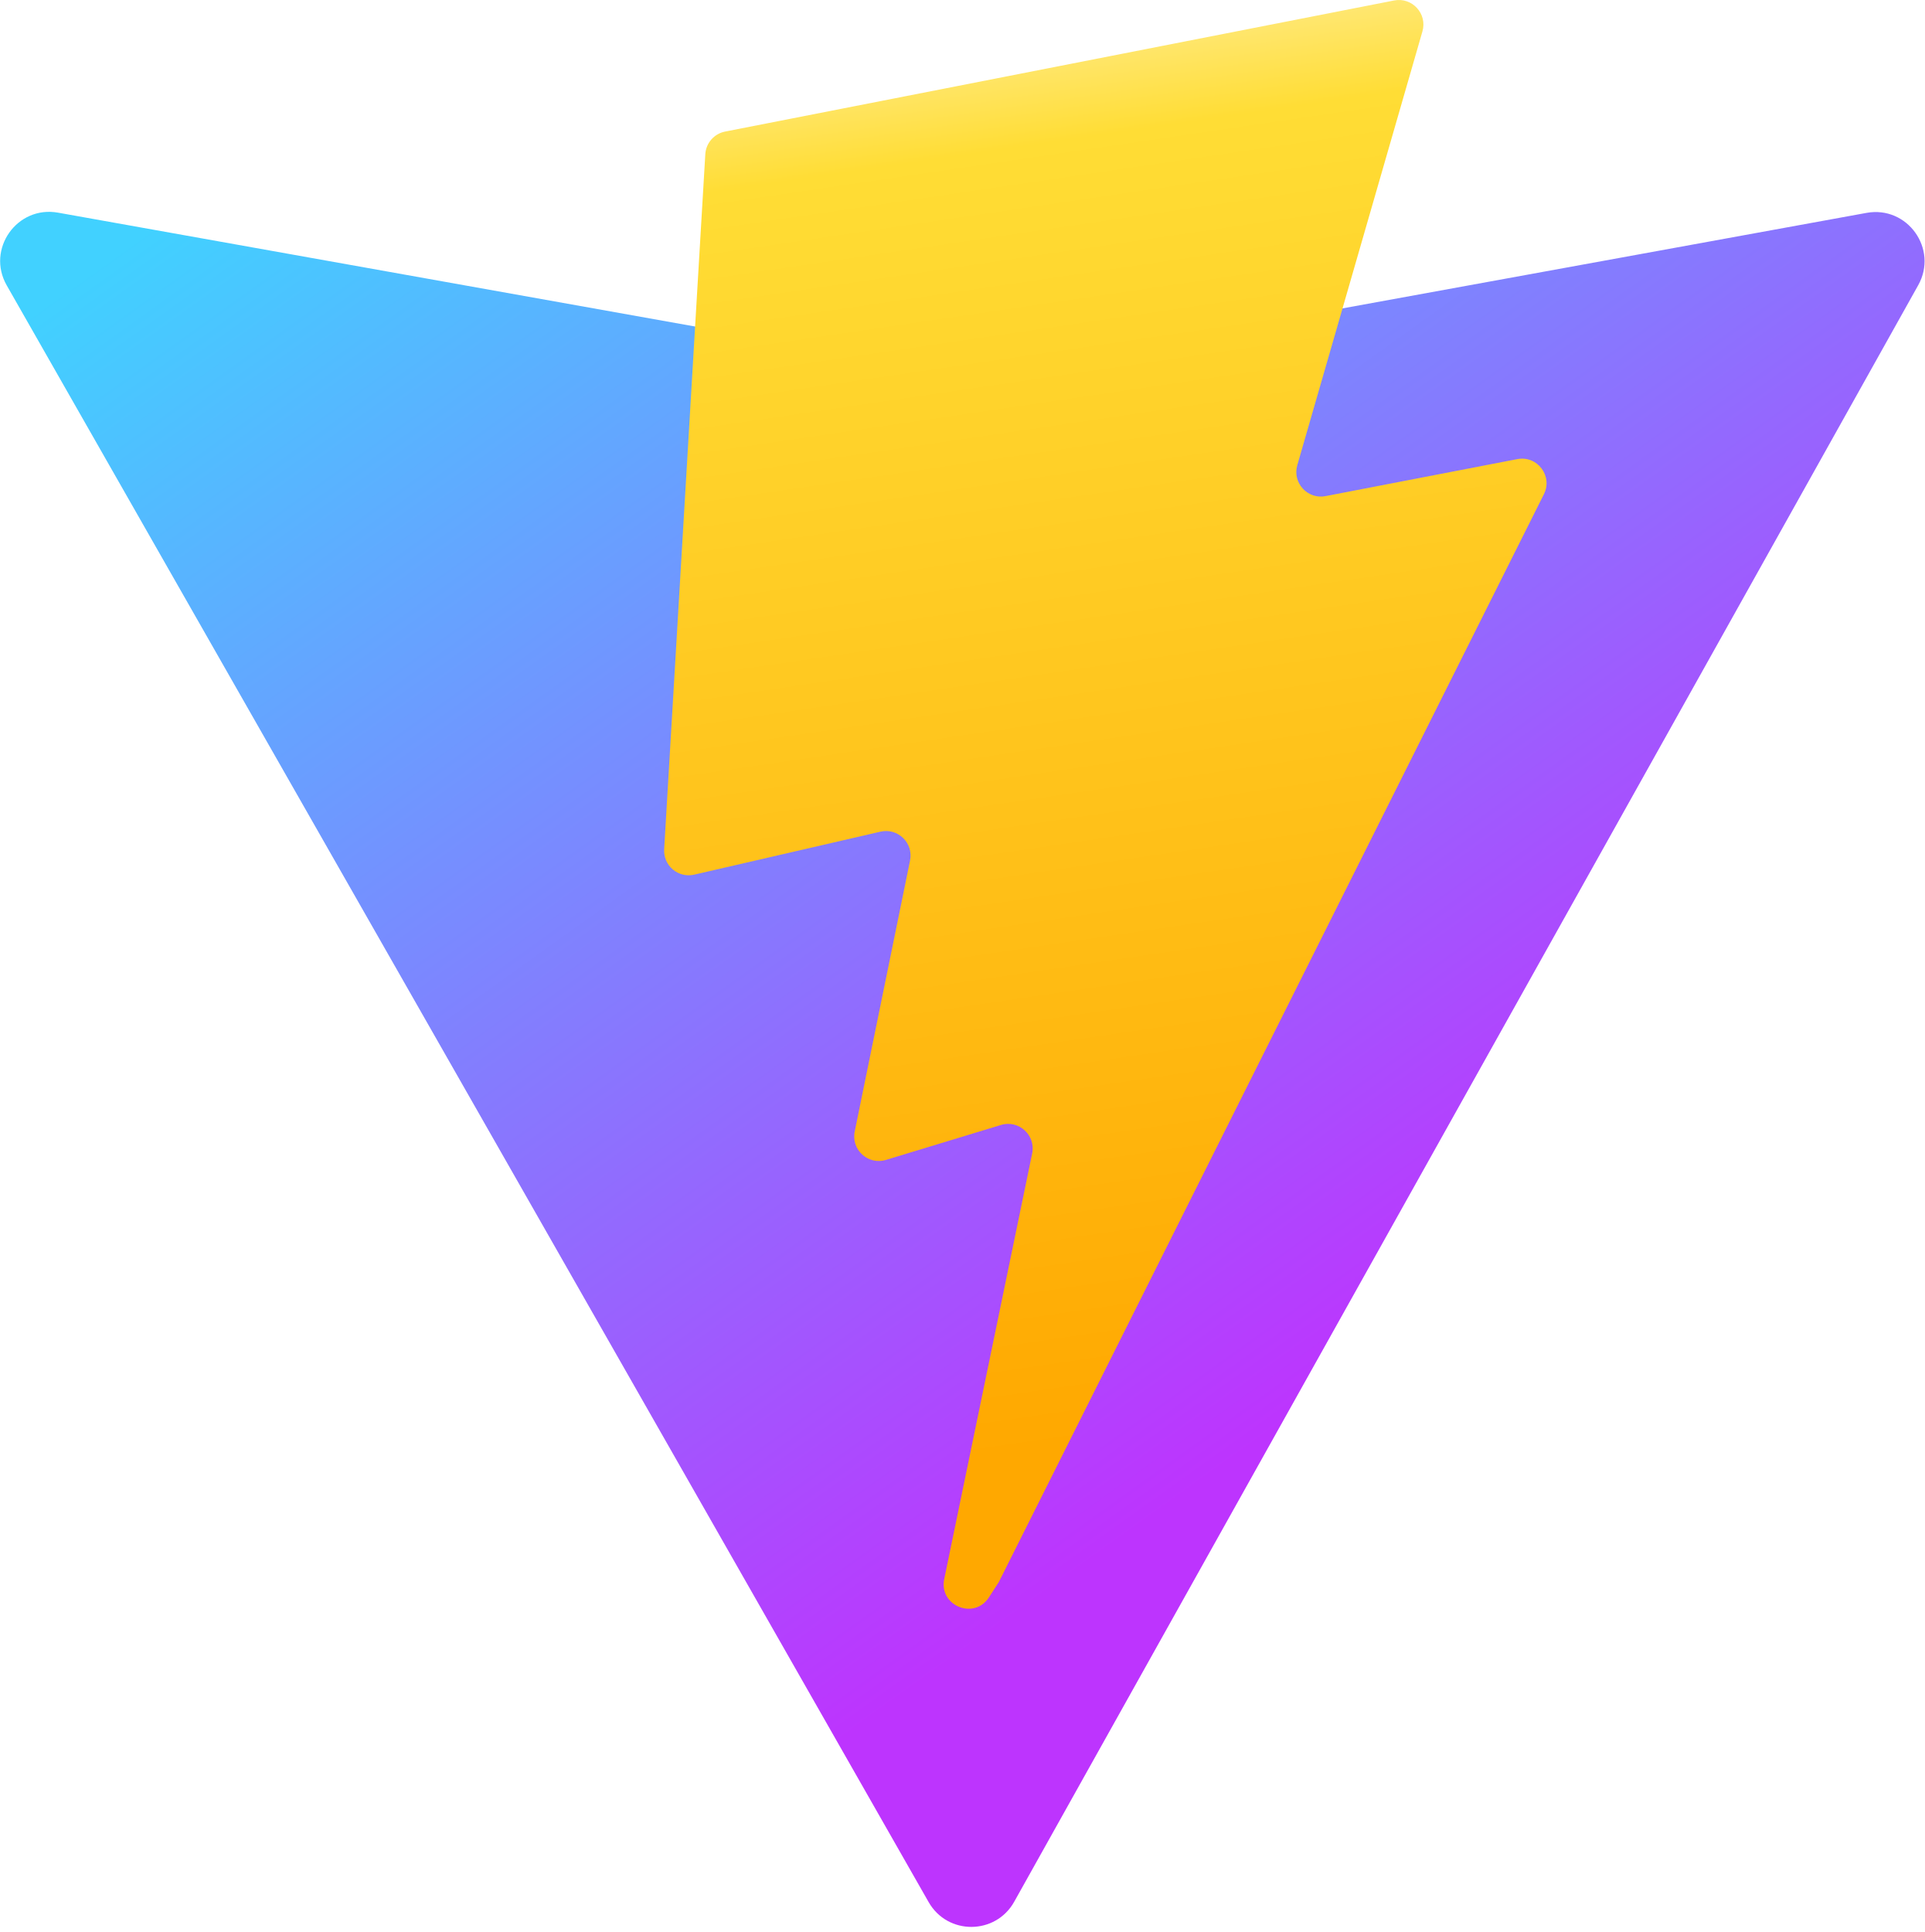
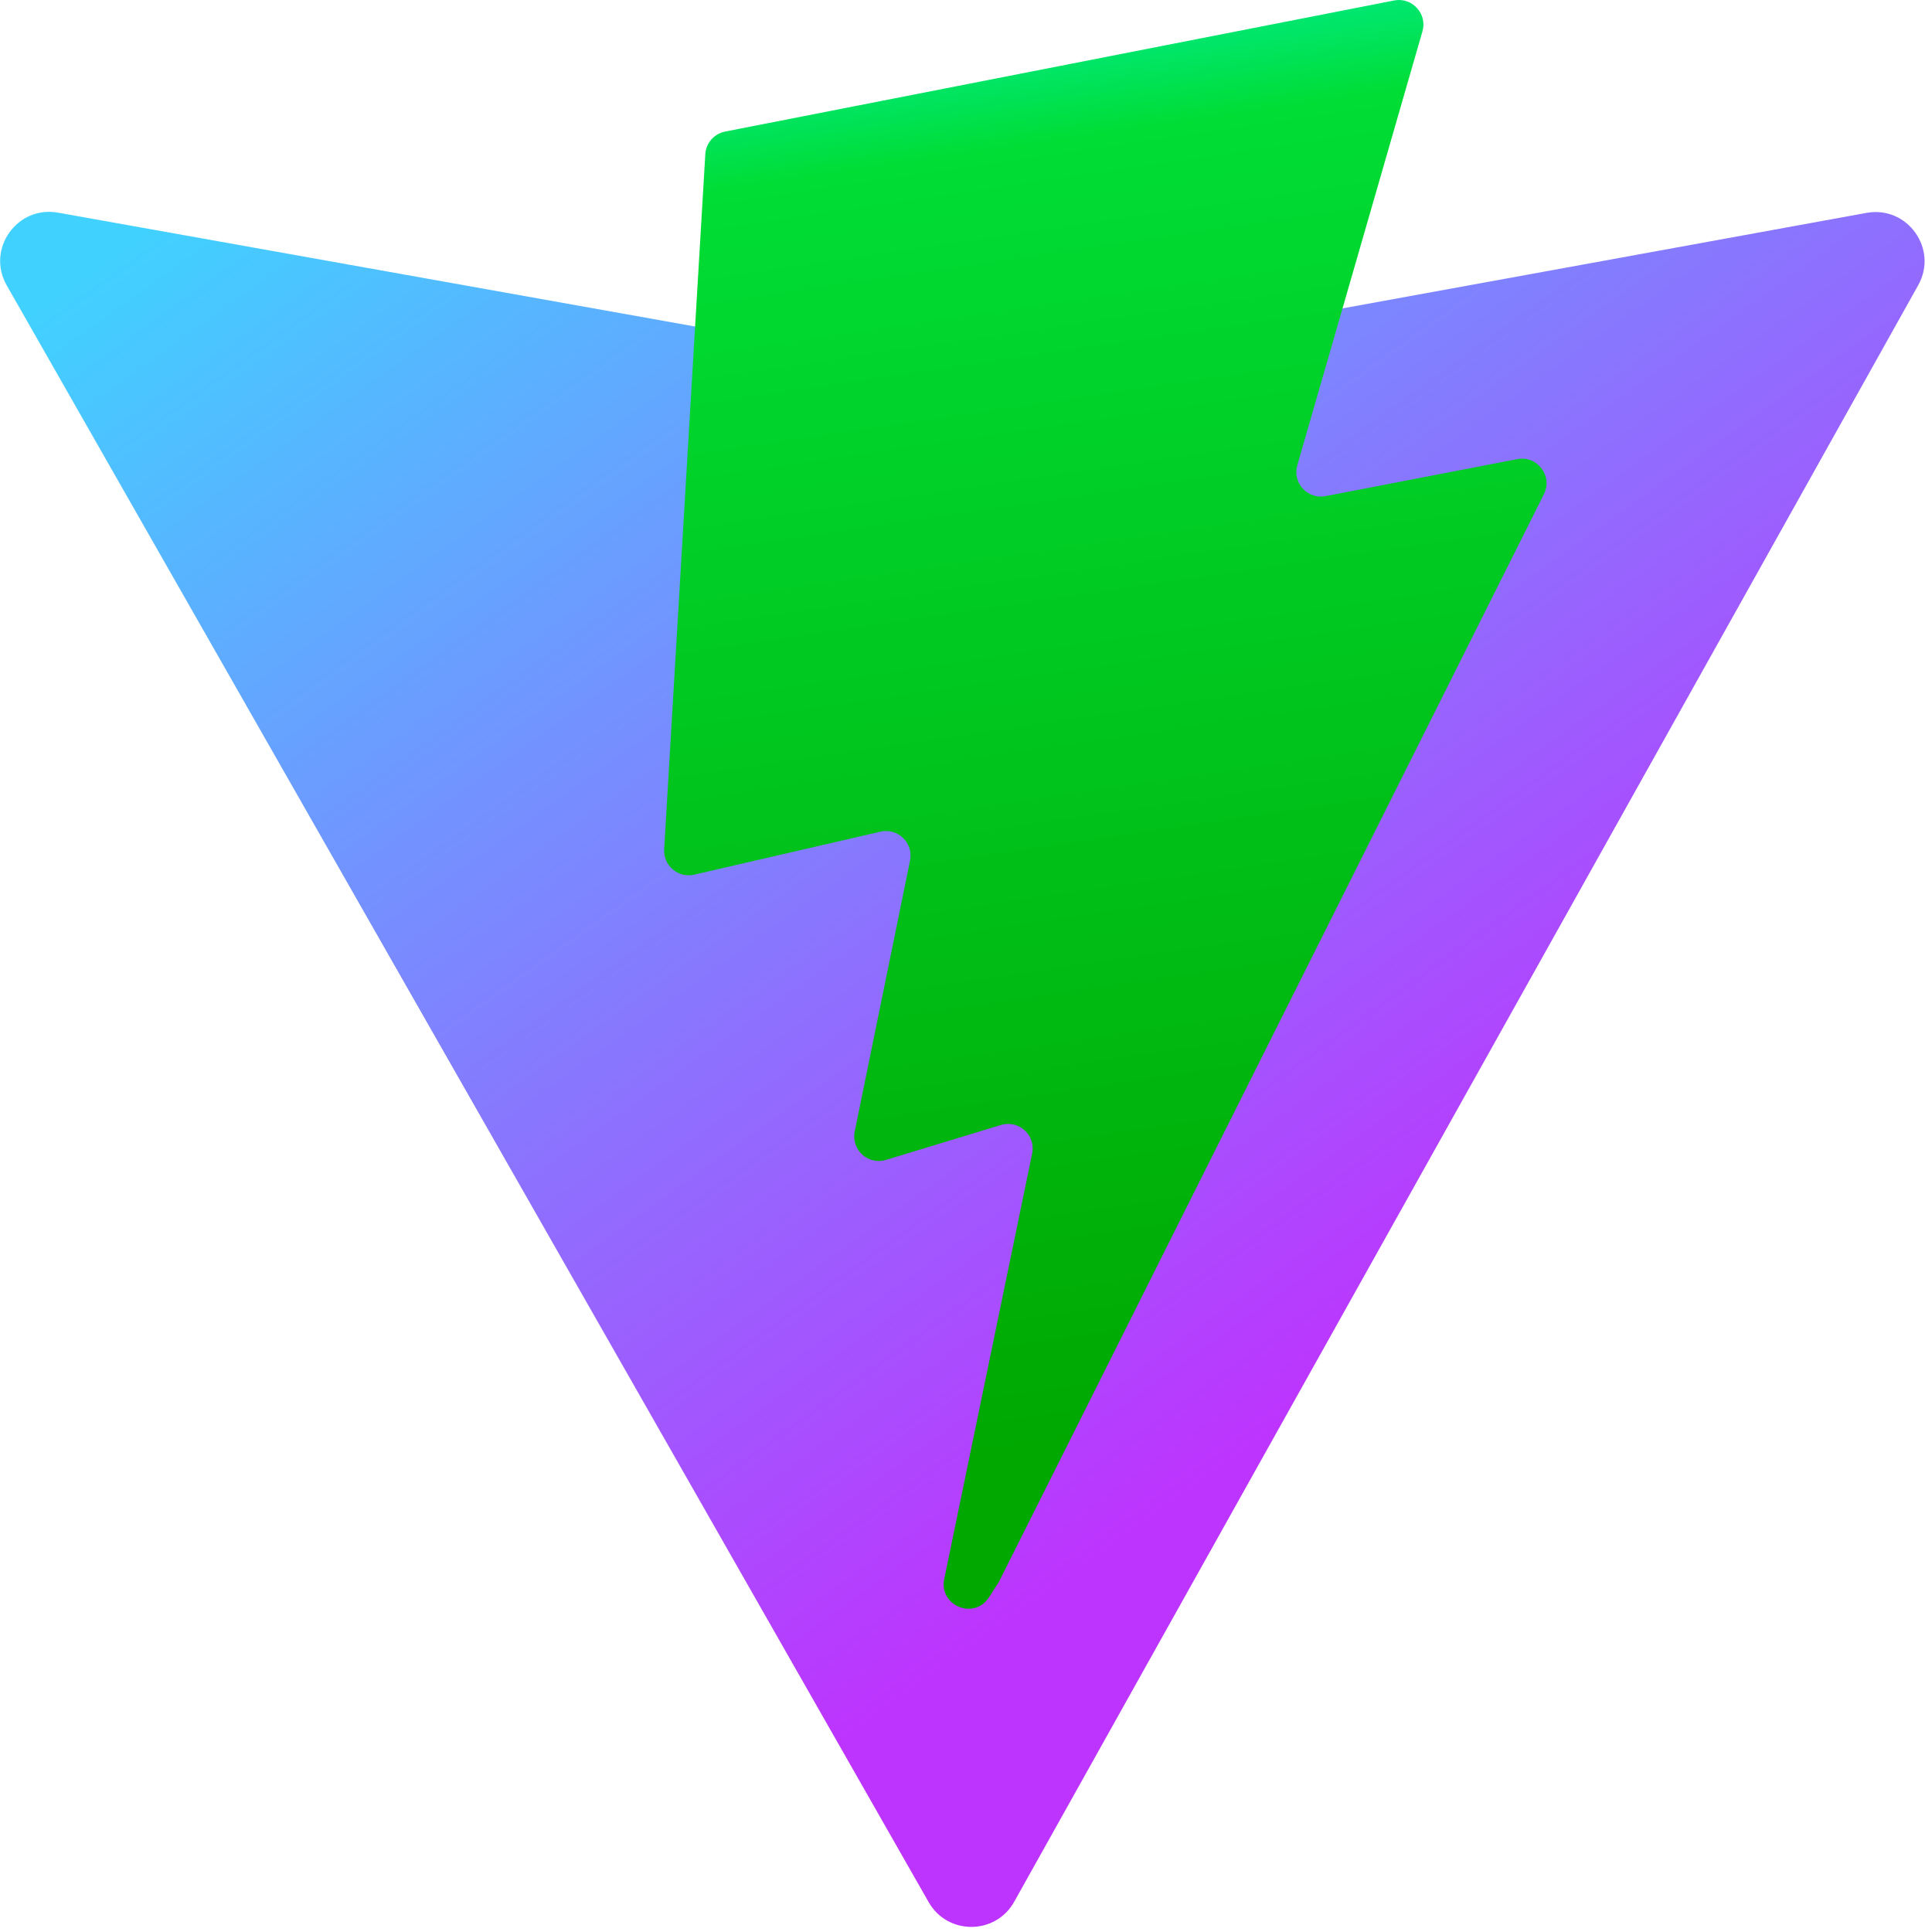
<svg xmlns="http://www.w3.org/2000/svg" aria-hidden="true" role="img" class="iconify iconify--logos" width="31.88" height="32" preserveAspectRatio="xMidYMid meet" viewBox="0 0 256 257">
  <defs>
    <linearGradient id="IconifyId1813088fe1fbc01fb466" x1="-.828%" x2="57.636%" y1="7.652%" y2="78.411%">
      <stop offset="0%" stop-color="#41D1FF" />
      <stop offset="100%" stop-color="#BD34FE" />
    </linearGradient>
    <linearGradient id="IconifyId1813088fe1fbc01fb467" x1="43.376%" x2="50.316%" y1="2.242%" y2="89.03%">
-       <stop offset="0%" stop-color="#FFEA83" />
-       <stop offset="8.333%" stop-color="#FFDD35" />
-       <stop offset="100%" stop-color="#FFA800" />
+       <stop offset="0%" stop-color="#00EA83" />
+       <stop offset="8.333%" stop-color="#00DD35" />
+       <stop offset="100%" stop-color="#00A800" />
    </linearGradient>
  </defs>
  <path fill="url(#IconifyId1813088fe1fbc01fb466)" d="M255.153 37.938L134.897 252.976c-2.483 4.44-8.862 4.466-11.382.048L.875 37.958c-2.746-4.814 1.371-10.646 6.827-9.67l120.385 21.517a6.537 6.537 0 0 0 2.322-.004l117.867-21.483c5.438-.991 9.574 4.796 6.877 9.62Z" />
  <path fill="url(#IconifyId1813088fe1fbc01fb467)" d="M185.432.063L96.44 17.501a3.268 3.268 0 0 0-2.634 3.014l-5.474 92.456a3.268 3.268 0 0 0 3.997 3.378l24.777-5.718c2.318-.535 4.413 1.507 3.936 3.838l-7.361 36.047c-.495 2.426 1.782 4.5 4.151 3.78l15.304-4.649c2.372-.72 4.652 1.36 4.15 3.788l-11.698 56.621c-.732 3.542 3.979 5.473 5.943 2.437l1.313-2.028l72.516-144.72c1.215-2.423-.88-5.186-3.54-4.672l-25.505 4.922c-2.396.462-4.435-1.77-3.759-4.114l16.646-57.705c.677-2.35-1.37-4.583-3.769-4.113Z" />
</svg>
